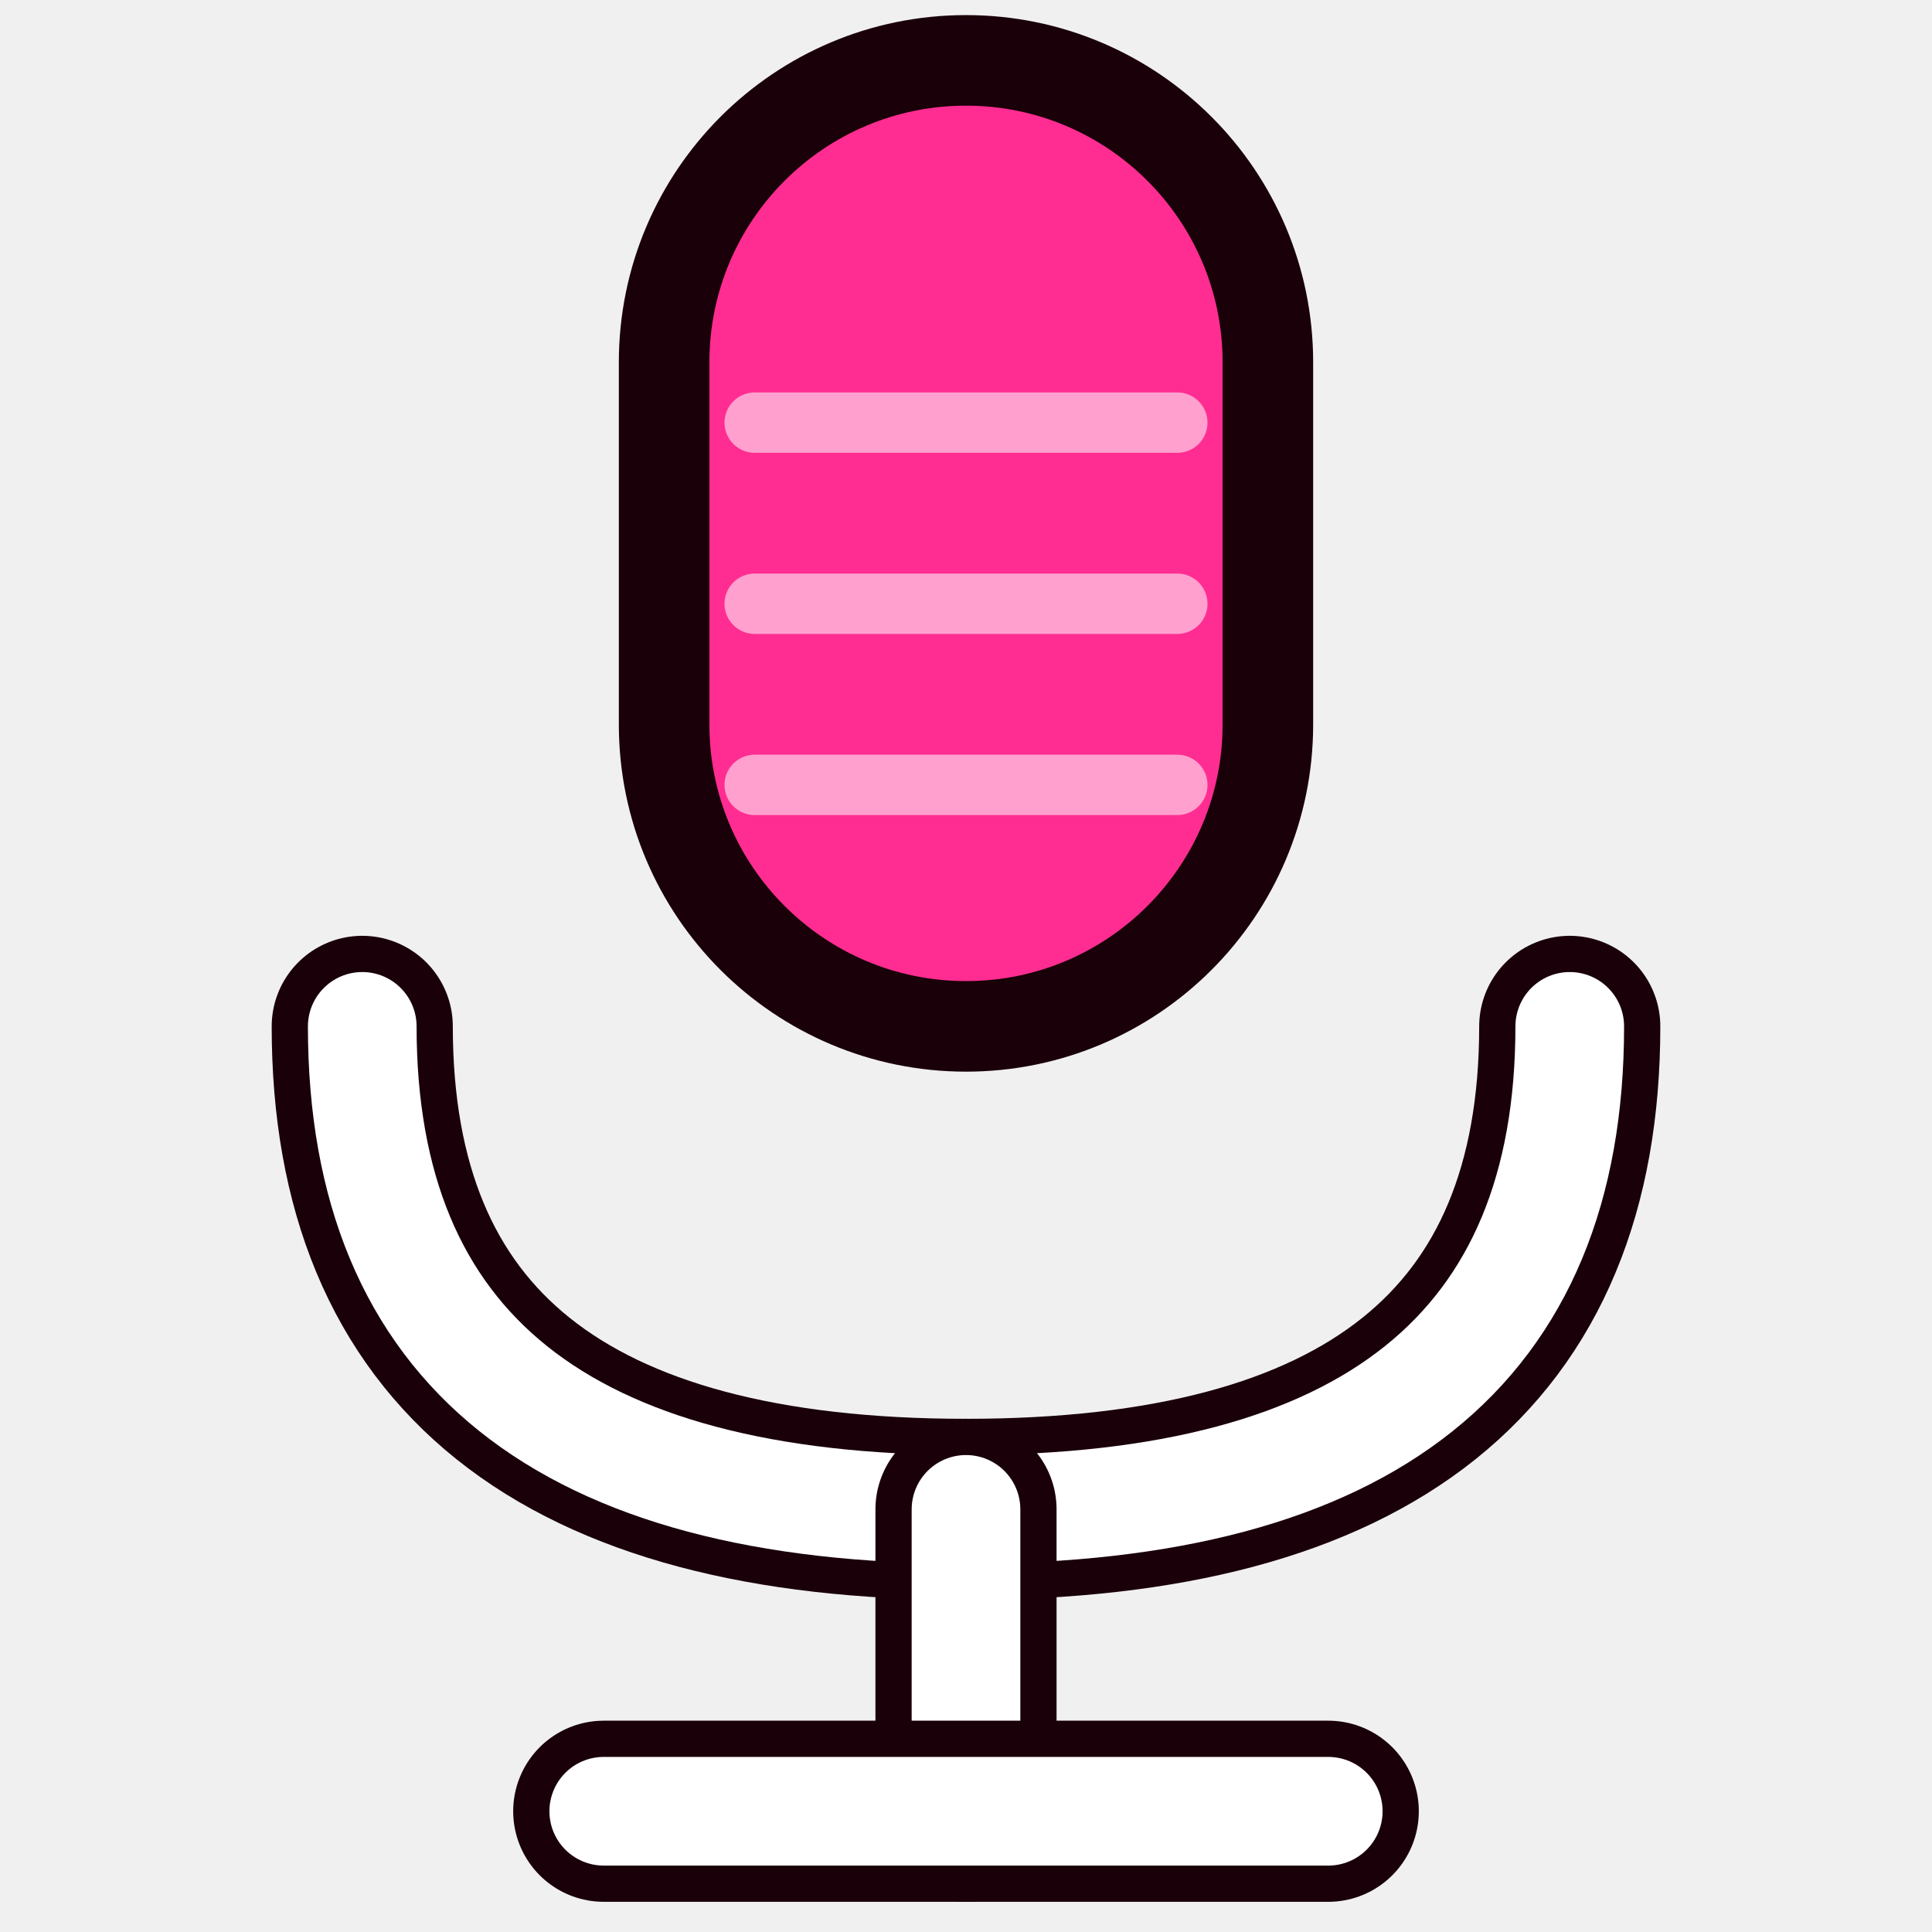
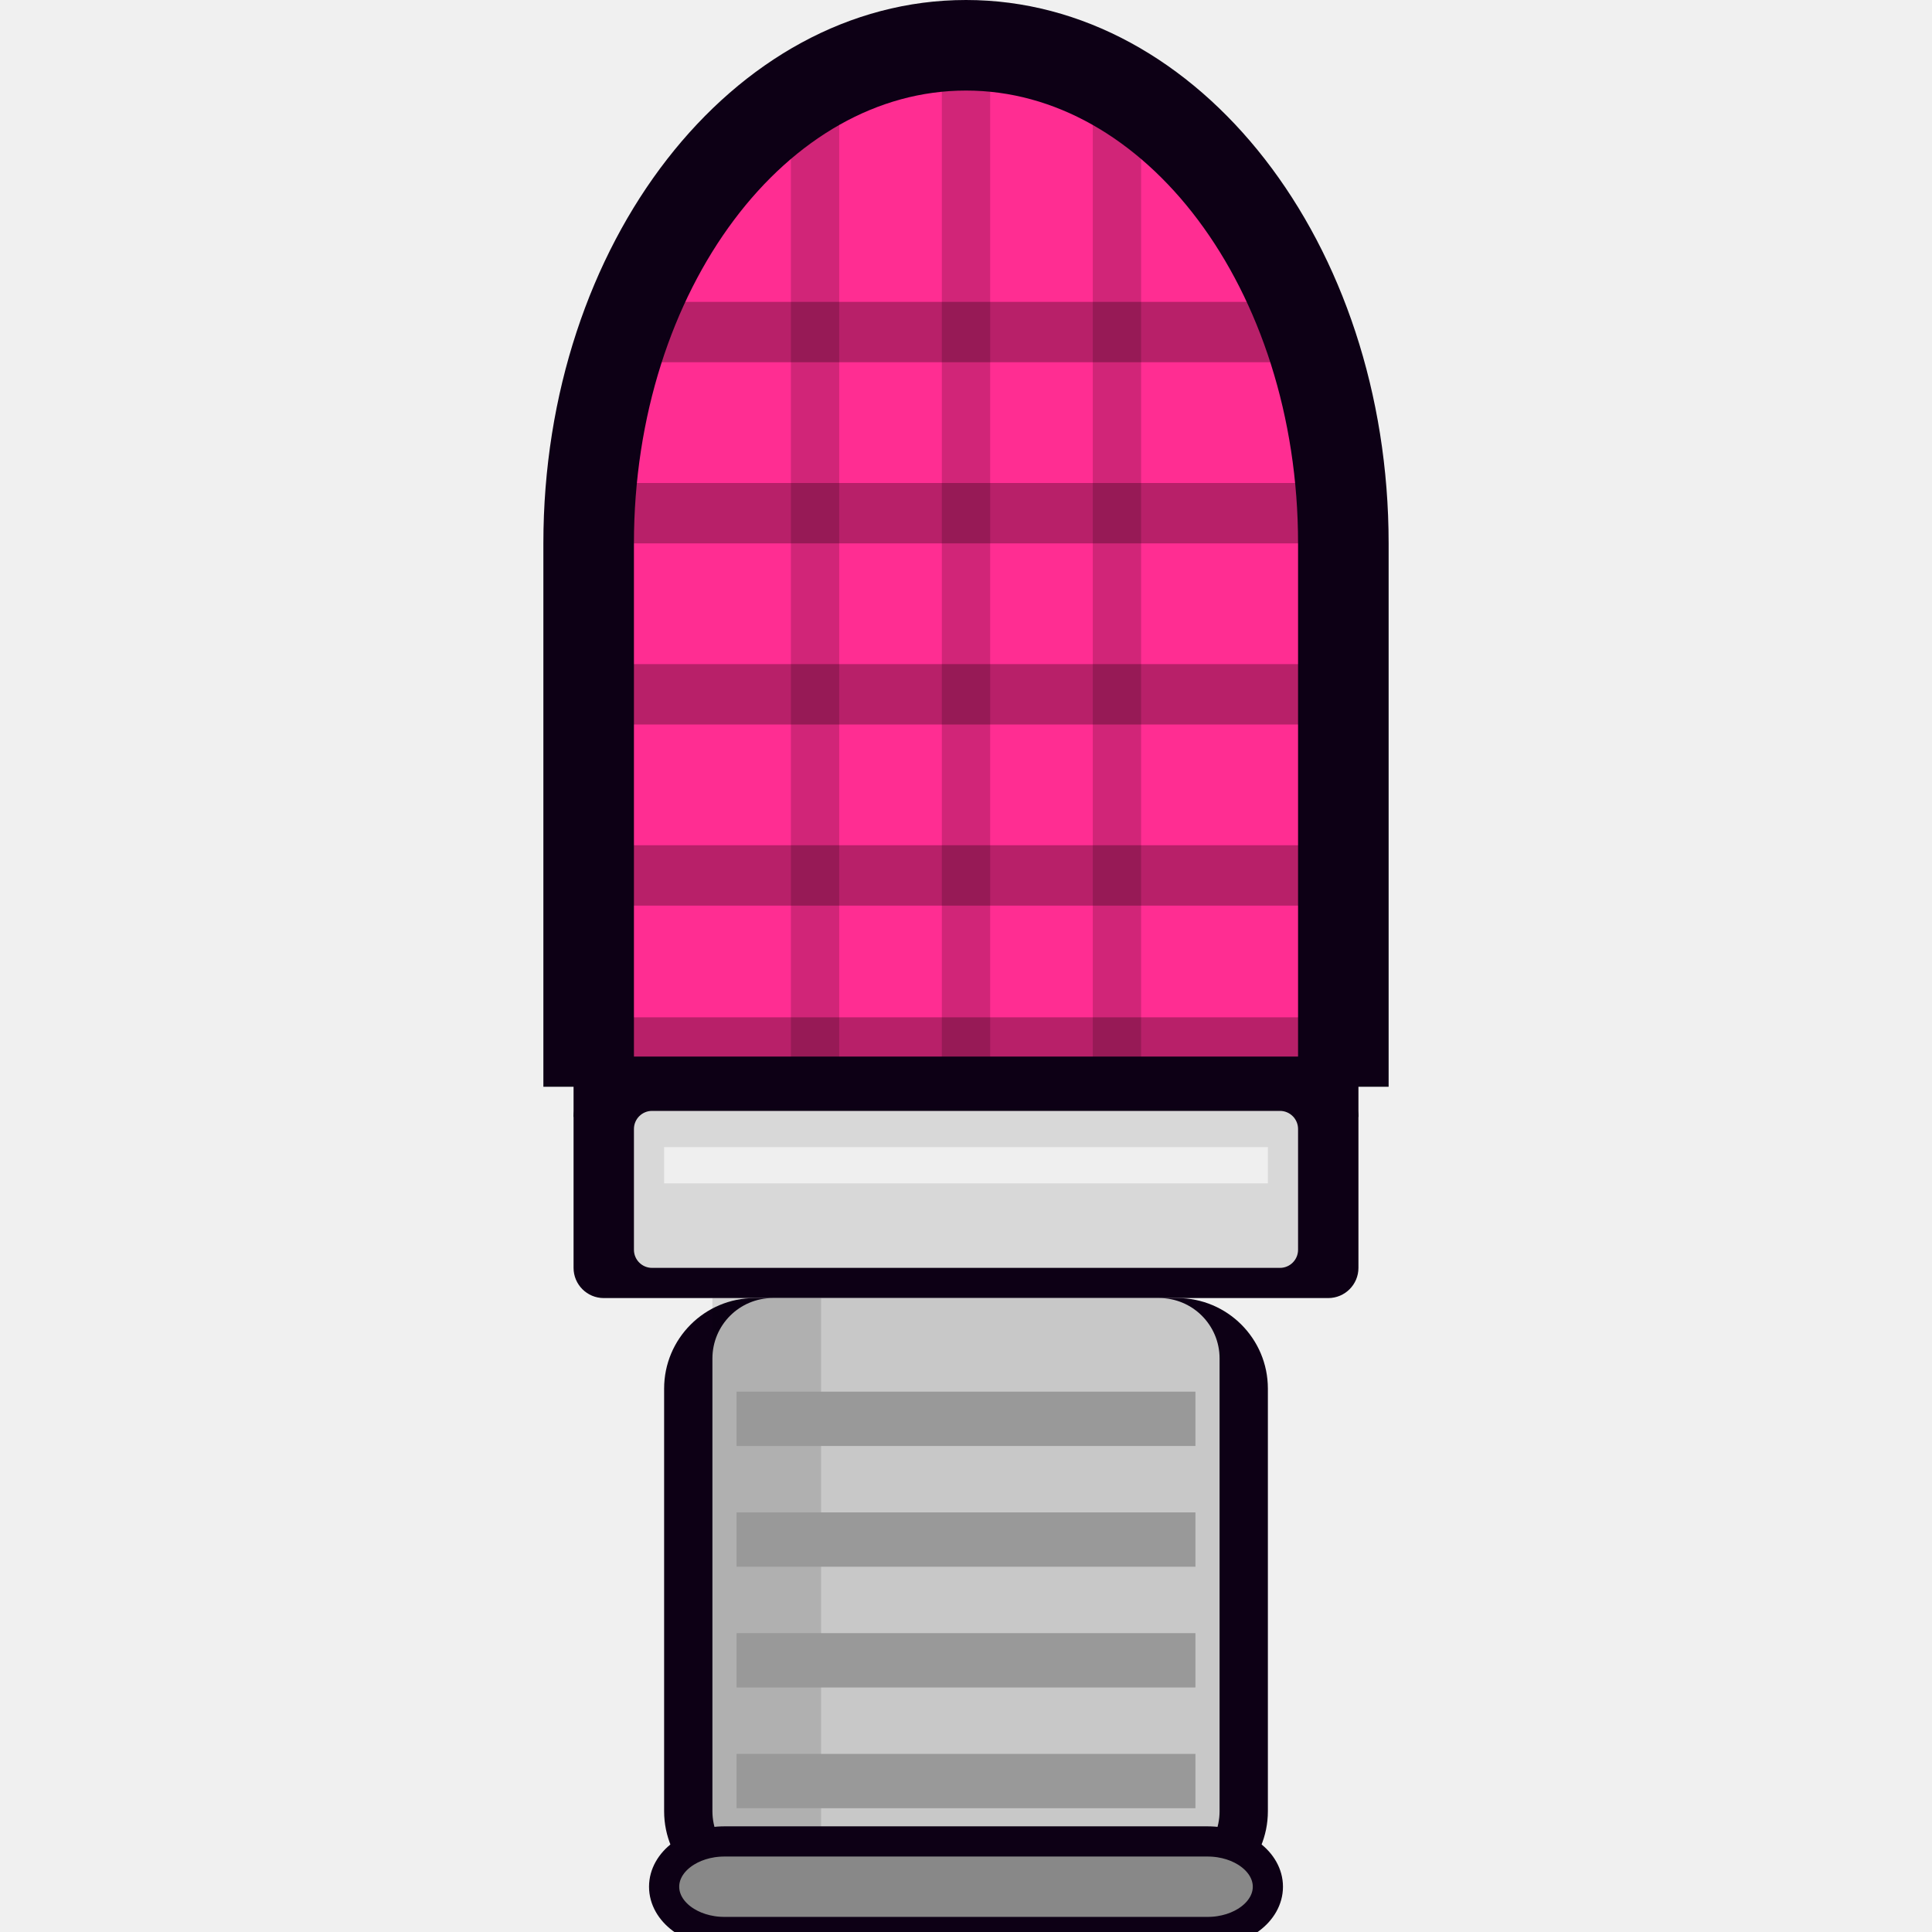
<svg xmlns="http://www.w3.org/2000/svg" width="32" height="32" viewBox="0 0 32 32">
-   <rect x="11" y="1" width="10" height="16" rx="5" fill="#ff2d92" stroke="#1a0008" stroke-width="1.5" />
-   <line x1="12.5" y1="7" x2="19.5" y2="7" stroke="rgba(255,255,255,0.55)" stroke-width="1" stroke-linecap="round" />
-   <line x1="12.5" y1="10" x2="19.5" y2="10" stroke="rgba(255,255,255,0.55)" stroke-width="1" stroke-linecap="round" />
-   <line x1="12.5" y1="13" x2="19.5" y2="13" stroke="rgba(255,255,255,0.55)" stroke-width="1" stroke-linecap="round" />
-   <path d="M6 17 Q6 25 16 25 Q26 25 26 17" stroke="#1a0008" stroke-width="3" fill="none" stroke-linecap="round" />
-   <path d="M6 17 Q6 25 16 25 Q26 25 26 17" stroke="white" stroke-width="1.8" fill="none" stroke-linecap="round" />
-   <line x1="16" y1="25" x2="16" y2="30" stroke="#1a0008" stroke-width="3" stroke-linecap="round" />
-   <line x1="16" y1="25" x2="16" y2="30" stroke="white" stroke-width="1.8" stroke-linecap="round" />
-   <line x1="10" y1="30" x2="22" y2="30" stroke="#1a0008" stroke-width="3" stroke-linecap="round" />
-   <line x1="10" y1="30" x2="22" y2="30" stroke="white" stroke-width="1.8" stroke-linecap="round" />
+   <path d="M9,18 L9,9 A7,9 0 0 1 23,9 L23,18 Z" fill="#0d0015" />
+   <path d="M10,18 L10,9 A6,8 0 0 1 22,9 L22,18 Z" fill="#ff2d92" />
+   <line x1="10.5" y1="5.5" x2="21.5" y2="5.5" stroke="rgba(0,0,0,0.28)" stroke-width="1" />
+   <line x1="10" y1="8.5" x2="22" y2="8.5" stroke="rgba(0,0,0,0.28)" stroke-width="1" />
+   <line x1="10" y1="11.5" x2="22" y2="11.5" stroke="rgba(0,0,0,0.28)" stroke-width="1" />
+   <line x1="10" y1="14.5" x2="22" y2="14.5" stroke="rgba(0,0,0,0.28)" stroke-width="1" />
+   <line x1="10" y1="17.2" x2="22" y2="17.2" stroke="rgba(0,0,0,0.28)" stroke-width="0.7" />
+   <line x1="13.5" y1="1.8" x2="13.5" y2="18" stroke="rgba(0,0,0,0.18)" stroke-width="0.8" />
+   <line x1="16" y1="1" x2="16" y2="18" stroke="rgba(0,0,0,0.18)" stroke-width="0.8" />
+   <line x1="18.5" y1="1.8" x2="18.5" y2="18" stroke="rgba(0,0,0,0.18)" stroke-width="0.8" />
+   <path d="M10,18 L10,9 A6,8 0 0 1 22,9 L22,18 Z" fill="none" stroke="#0d0015" stroke-width="1" />
+   <rect x="9.5" y="18" width="13" height="3.5" rx="0.5" fill="#0d0015" />
+   <rect x="10.5" y="18.4" width="11" height="2.6" rx="0.3" fill="#d8d8d8" />
+   <line x1="11" y1="19.3" x2="21" y2="19.3" stroke="rgba(255,255,255,0.6)" stroke-width="0.6" />
+   <rect x="11" y="21.5" width="10" height="10" rx="1.5" fill="#0d0015" />
+   <rect x="11.8" y="21.5" width="8.4" height="9.5" rx="1" fill="#c8c8c8" />
+   <rect x="11.8" y="21.5" width="1.8" height="9.5" rx="0" fill="rgba(0,0,0,0.12)" />
+   <line x1="12.2" y1="23.5" x2="19.8" y2="23.5" stroke="#999" stroke-width="0.9" />
+   <line x1="12.2" y1="25.5" x2="19.8" y2="25.5" stroke="#999" stroke-width="0.9" />
+   <line x1="12.2" y1="27.5" x2="19.8" y2="27.5" stroke="#999" stroke-width="0.9" />
+   <line x1="12.2" y1="29.5" x2="19.8" y2="29.5" stroke="#999" stroke-width="0.9" />
+   <rect x="11" y="30.5" width="10" height="1.5" rx="1" fill="#888" stroke="#0d0015" stroke-width="0.5" />
</svg>
